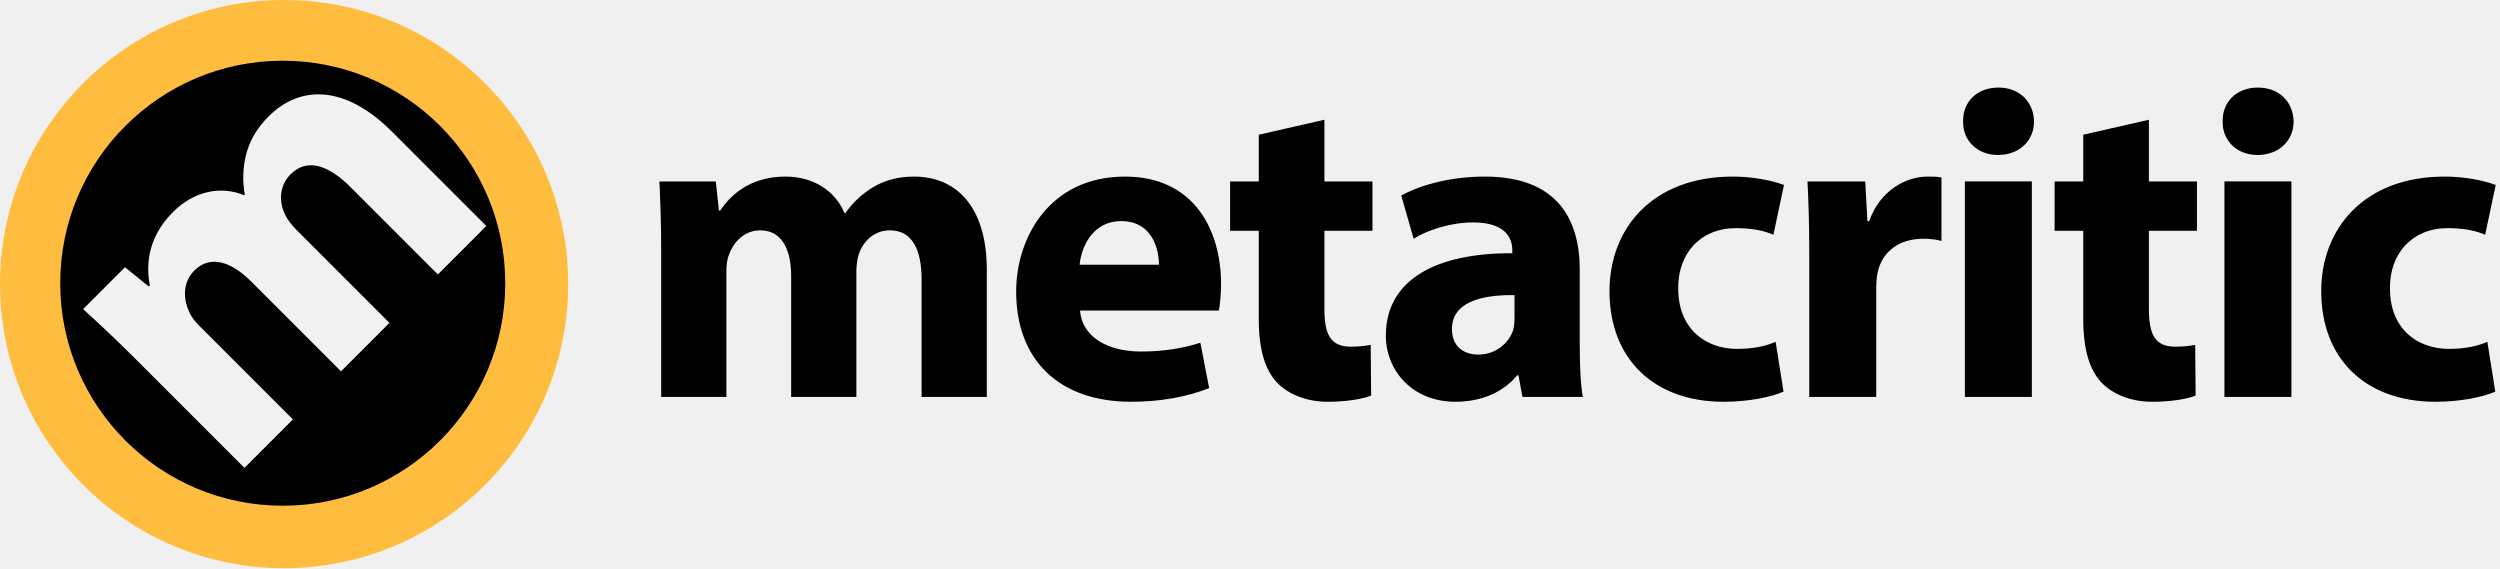
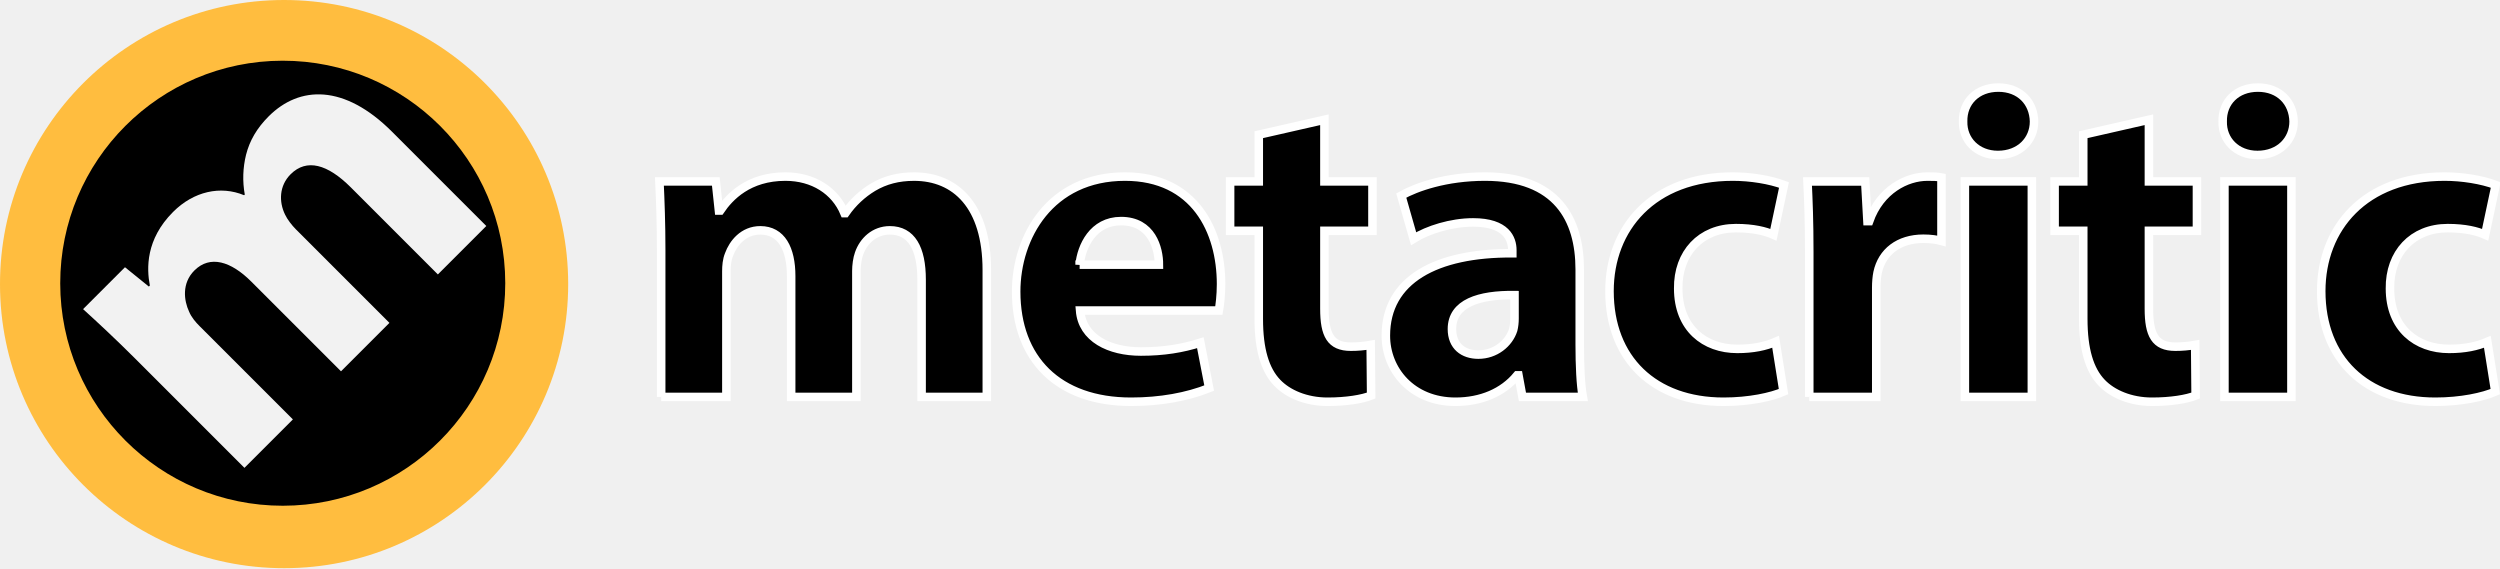
<svg xmlns="http://www.w3.org/2000/svg" width="176" height="40" viewBox="0 0 176 40">
  <path d="M36.978 19.49a17.49 17.49 0 1 1 0-.021" fill="#000" />
  <path d="m17.209 32.937 3.41-3.41-6.567-6.567c-.276-.276-.576-.622-.737-1.014-.369-.783-.53-2.004.369-2.903 1.106-1.106 2.58-.645 4.009.784l6.313 6.313 3.41-3.41-6.59-6.59c-.276-.276-.599-.691-.76-1.037-.438-.898-.415-2.027.392-2.834 1.129-1.129 2.603-.714 4.24.922l6.128 6.129 3.41-3.41L27.6 9.274c-3.364-3.364-6.52-3.249-8.686-1.083-.83.83-1.337 1.705-1.59 2.696a6.71 6.71 0 0 0-.092 2.81l-.046.047c-1.66-.691-3.549-.277-5 1.175-1.936 1.935-1.866 3.986-1.636 5.184l-.07.07-1.681-1.36-2.95 2.949c1.037.945 2.282 2.097 3.687 3.502l7.673 7.673Z" fill="#F2F2F2" />
  <path d="M19.982 0A20 20 0 1 0 40 20v-.024A20 20 0 0 0 19.982 0Zm-.091 4.274A15.665 15.665 0 0 1 35.57 19.921v.018A15.665 15.665 0 1 1 19.89 4.274Z" fill="#FFBD3F" />
-   <path d="M46.547 27.942h4.59v-8.84c0-.373.032-.807.187-1.18.28-.775.993-1.706 2.203-1.706 1.489 0 2.171 1.303 2.171 3.226v8.5h4.591V19.07c0-.372.062-.868.186-1.21.31-.9 1.086-1.644 2.172-1.644 1.52 0 2.234 1.272 2.234 3.475v8.251h4.59v-8.934c0-4.53-2.202-6.576-5.118-6.576-1.116 0-2.047.248-2.885.744a6.388 6.388 0 0 0-1.954 1.83h-.062c-.652-1.582-2.203-2.575-4.157-2.575-2.606 0-3.94 1.428-4.591 2.39h-.093l-.218-2.048h-3.97c.062 1.334.124 2.947.124 4.84v10.33Zm39.261-6.08c.062-.341.155-1.055.155-1.861 0-3.754-1.861-7.57-6.763-7.57-5.274 0-7.662 4.25-7.662 8.097 0 4.747 2.947 7.756 8.096 7.756 2.048 0 3.94-.342 5.491-.962l-.62-3.195c-1.272.403-2.575.62-4.188.62-2.203 0-4.126-.93-4.281-2.885h9.772Zm-9.803-3.226c.124-1.272.93-3.071 2.916-3.071 2.171 0 2.668 1.923 2.668 3.07h-5.584Zm12.612-9.152v3.289H86.6v3.474h2.017v6.205c0 2.14.434 3.598 1.303 4.498.744.775 2.016 1.334 3.536 1.334 1.334 0 2.451-.186 3.072-.435l-.032-3.567a7.694 7.694 0 0 1-1.395.124c-1.427 0-1.862-.838-1.862-2.668v-5.49h3.382v-3.475h-3.382V8.43l-4.622 1.054Zm22.596 9.493c0-3.567-1.613-6.546-6.669-6.546-2.761 0-4.84.745-5.895 1.334l.869 3.04c.993-.62 2.637-1.147 4.188-1.147 2.327 0 2.761 1.148 2.761 1.954v.217c-5.367-.03-8.903 1.862-8.903 5.801 0 2.42 1.83 4.654 4.901 4.654 1.799 0 3.35-.652 4.343-1.862h.093l.279 1.52h4.25c-.155-.837-.217-2.233-.217-3.691v-5.274Zm-4.591 3.444c0 .279-.031.558-.093.806-.31.962-1.272 1.737-2.451 1.737-1.055 0-1.861-.59-1.861-1.799 0-1.83 1.923-2.42 4.405-2.389v1.645Zm18.381 1.644c-.714.31-1.582.496-2.699.496-2.296 0-4.157-1.458-4.157-4.25-.031-2.482 1.582-4.25 4.064-4.25 1.241 0 2.078.217 2.637.465l.744-3.505c-.992-.372-2.357-.59-3.598-.59-5.646 0-8.686 3.63-8.686 8.066 0 4.778 3.133 7.787 8.034 7.787 1.8 0 3.382-.342 4.219-.714l-.558-3.505Zm2.369 3.877h4.716V20.25c0-.372.031-.744.093-1.055.31-1.458 1.489-2.388 3.226-2.388.528 0 .931.062 1.272.155v-4.467c-.341-.063-.558-.063-.993-.063-1.458 0-3.319.931-4.095 3.134h-.124l-.155-2.792h-4.064c.062 1.303.124 2.76.124 4.994v10.175Zm15.67 0v-15.17h-4.715v15.17h4.715Zm-2.357-21.777c-1.52 0-2.513 1.024-2.482 2.389-.031 1.303.962 2.357 2.451 2.357 1.551 0 2.543-1.054 2.543-2.357-.031-1.365-.992-2.389-2.512-2.389Zm5.976 3.319v3.289h-2.016v3.474h2.016v6.205c0 2.14.434 3.598 1.303 4.498.744.775 2.016 1.334 3.536 1.334 1.334 0 2.451-.186 3.072-.435l-.031-3.567a7.707 7.707 0 0 1-1.396.124c-1.427 0-1.862-.838-1.862-2.668v-5.49h3.382v-3.475h-3.382V8.43l-4.622 1.054Zm14.655 18.458v-15.17H156.6v15.17h4.716Zm-2.358-21.777c-1.52 0-2.513 1.024-2.482 2.389-.031 1.303.962 2.357 2.451 2.357 1.551 0 2.544-1.054 2.544-2.357-.031-1.365-.993-2.389-2.513-2.389Zm16.152 17.9c-.714.31-1.582.496-2.699.496-2.296 0-4.157-1.458-4.157-4.25-.031-2.482 1.582-4.25 4.064-4.25 1.241 0 2.078.217 2.637.465l.744-3.505c-.993-.372-2.358-.59-3.598-.59-5.646 0-8.687 3.63-8.687 8.066 0 4.778 3.134 7.787 8.035 7.787 1.799 0 3.381-.342 4.219-.714l-.558-3.505Z" />
+   <path d="M46.547 27.942h4.59v-8.84c0-.373.032-.807.187-1.18.28-.775.993-1.706 2.203-1.706 1.489 0 2.171 1.303 2.171 3.226v8.5h4.591V19.07c0-.372.062-.868.186-1.21.31-.9 1.086-1.644 2.172-1.644 1.52 0 2.234 1.272 2.234 3.475v8.251h4.59v-8.934c0-4.53-2.202-6.576-5.118-6.576-1.116 0-2.047.248-2.885.744a6.388 6.388 0 0 0-1.954 1.83h-.062c-.652-1.582-2.203-2.575-4.157-2.575-2.606 0-3.94 1.428-4.591 2.39h-.093l-.218-2.048h-3.97c.062 1.334.124 2.947.124 4.84v10.33Zm39.261-6.08c.062-.341.155-1.055.155-1.861 0-3.754-1.861-7.57-6.763-7.57-5.274 0-7.662 4.25-7.662 8.097 0 4.747 2.947 7.756 8.096 7.756 2.048 0 3.94-.342 5.491-.962l-.62-3.195c-1.272.403-2.575.62-4.188.62-2.203 0-4.126-.93-4.281-2.885h9.772Zm-9.803-3.226c.124-1.272.93-3.071 2.916-3.071 2.171 0 2.668 1.923 2.668 3.07h-5.584Zm12.612-9.152v3.289H86.6v3.474h2.017v6.205c0 2.14.434 3.598 1.303 4.498.744.775 2.016 1.334 3.536 1.334 1.334 0 2.451-.186 3.072-.435l-.032-3.567a7.694 7.694 0 0 1-1.395.124c-1.427 0-1.862-.838-1.862-2.668v-5.49h3.382v-3.475h-3.382V8.43l-4.622 1.054Zm22.596 9.493c0-3.567-1.613-6.546-6.669-6.546-2.761 0-4.84.745-5.895 1.334l.869 3.04c.993-.62 2.637-1.147 4.188-1.147 2.327 0 2.761 1.148 2.761 1.954v.217c-5.367-.03-8.903 1.862-8.903 5.801 0 2.42 1.83 4.654 4.901 4.654 1.799 0 3.35-.652 4.343-1.862h.093l.279 1.52h4.25c-.155-.837-.217-2.233-.217-3.691v-5.274Zm-4.591 3.444c0 .279-.031.558-.093.806-.31.962-1.272 1.737-2.451 1.737-1.055 0-1.861-.59-1.861-1.799 0-1.83 1.923-2.42 4.405-2.389v1.645Zm18.381 1.644c-.714.31-1.582.496-2.699.496-2.296 0-4.157-1.458-4.157-4.25-.031-2.482 1.582-4.25 4.064-4.25 1.241 0 2.078.217 2.637.465l.744-3.505c-.992-.372-2.357-.59-3.598-.59-5.646 0-8.686 3.63-8.686 8.066 0 4.778 3.133 7.787 8.034 7.787 1.8 0 3.382-.342 4.219-.714l-.558-3.505Zm2.369 3.877h4.716V20.25c0-.372.031-.744.093-1.055.31-1.458 1.489-2.388 3.226-2.388.528 0 .931.062 1.272.155v-4.467c-.341-.063-.558-.063-.993-.063-1.458 0-3.319.931-4.095 3.134h-.124l-.155-2.792h-4.064c.062 1.303.124 2.76.124 4.994v10.175Zm15.67 0v-15.17h-4.715v15.17h4.715Zm-2.357-21.777c-1.52 0-2.513 1.024-2.482 2.389-.031 1.303.962 2.357 2.451 2.357 1.551 0 2.543-1.054 2.543-2.357-.031-1.365-.992-2.389-2.512-2.389Zm5.976 3.319v3.289h-2.016v3.474h2.016v6.205c0 2.14.434 3.598 1.303 4.498.744.775 2.016 1.334 3.536 1.334 1.334 0 2.451-.186 3.072-.435l-.031-3.567a7.707 7.707 0 0 1-1.396.124c-1.427 0-1.862-.838-1.862-2.668v-5.49h3.382v-3.475h-3.382V8.43l-4.622 1.054Zm14.655 18.458v-15.17H156.6v15.17h4.716Zm-2.358-21.777c-1.52 0-2.513 1.024-2.482 2.389-.031 1.303.962 2.357 2.451 2.357 1.551 0 2.544-1.054 2.544-2.357-.031-1.365-.993-2.389-2.513-2.389Zm16.152 17.9c-.714.31-1.582.496-2.699.496-2.296 0-4.157-1.458-4.157-4.25-.031-2.482 1.582-4.25 4.064-4.25 1.241 0 2.078.217 2.637.465l.744-3.505c-.993-.372-2.358-.59-3.598-.59-5.646 0-8.687 3.63-8.687 8.066 0 4.778 3.134 7.787 8.035 7.787 1.799 0 3.381-.342 4.219-.714l-.558-3.505Z" stroke="#fff" stroke-width="0.6" />
</svg>
